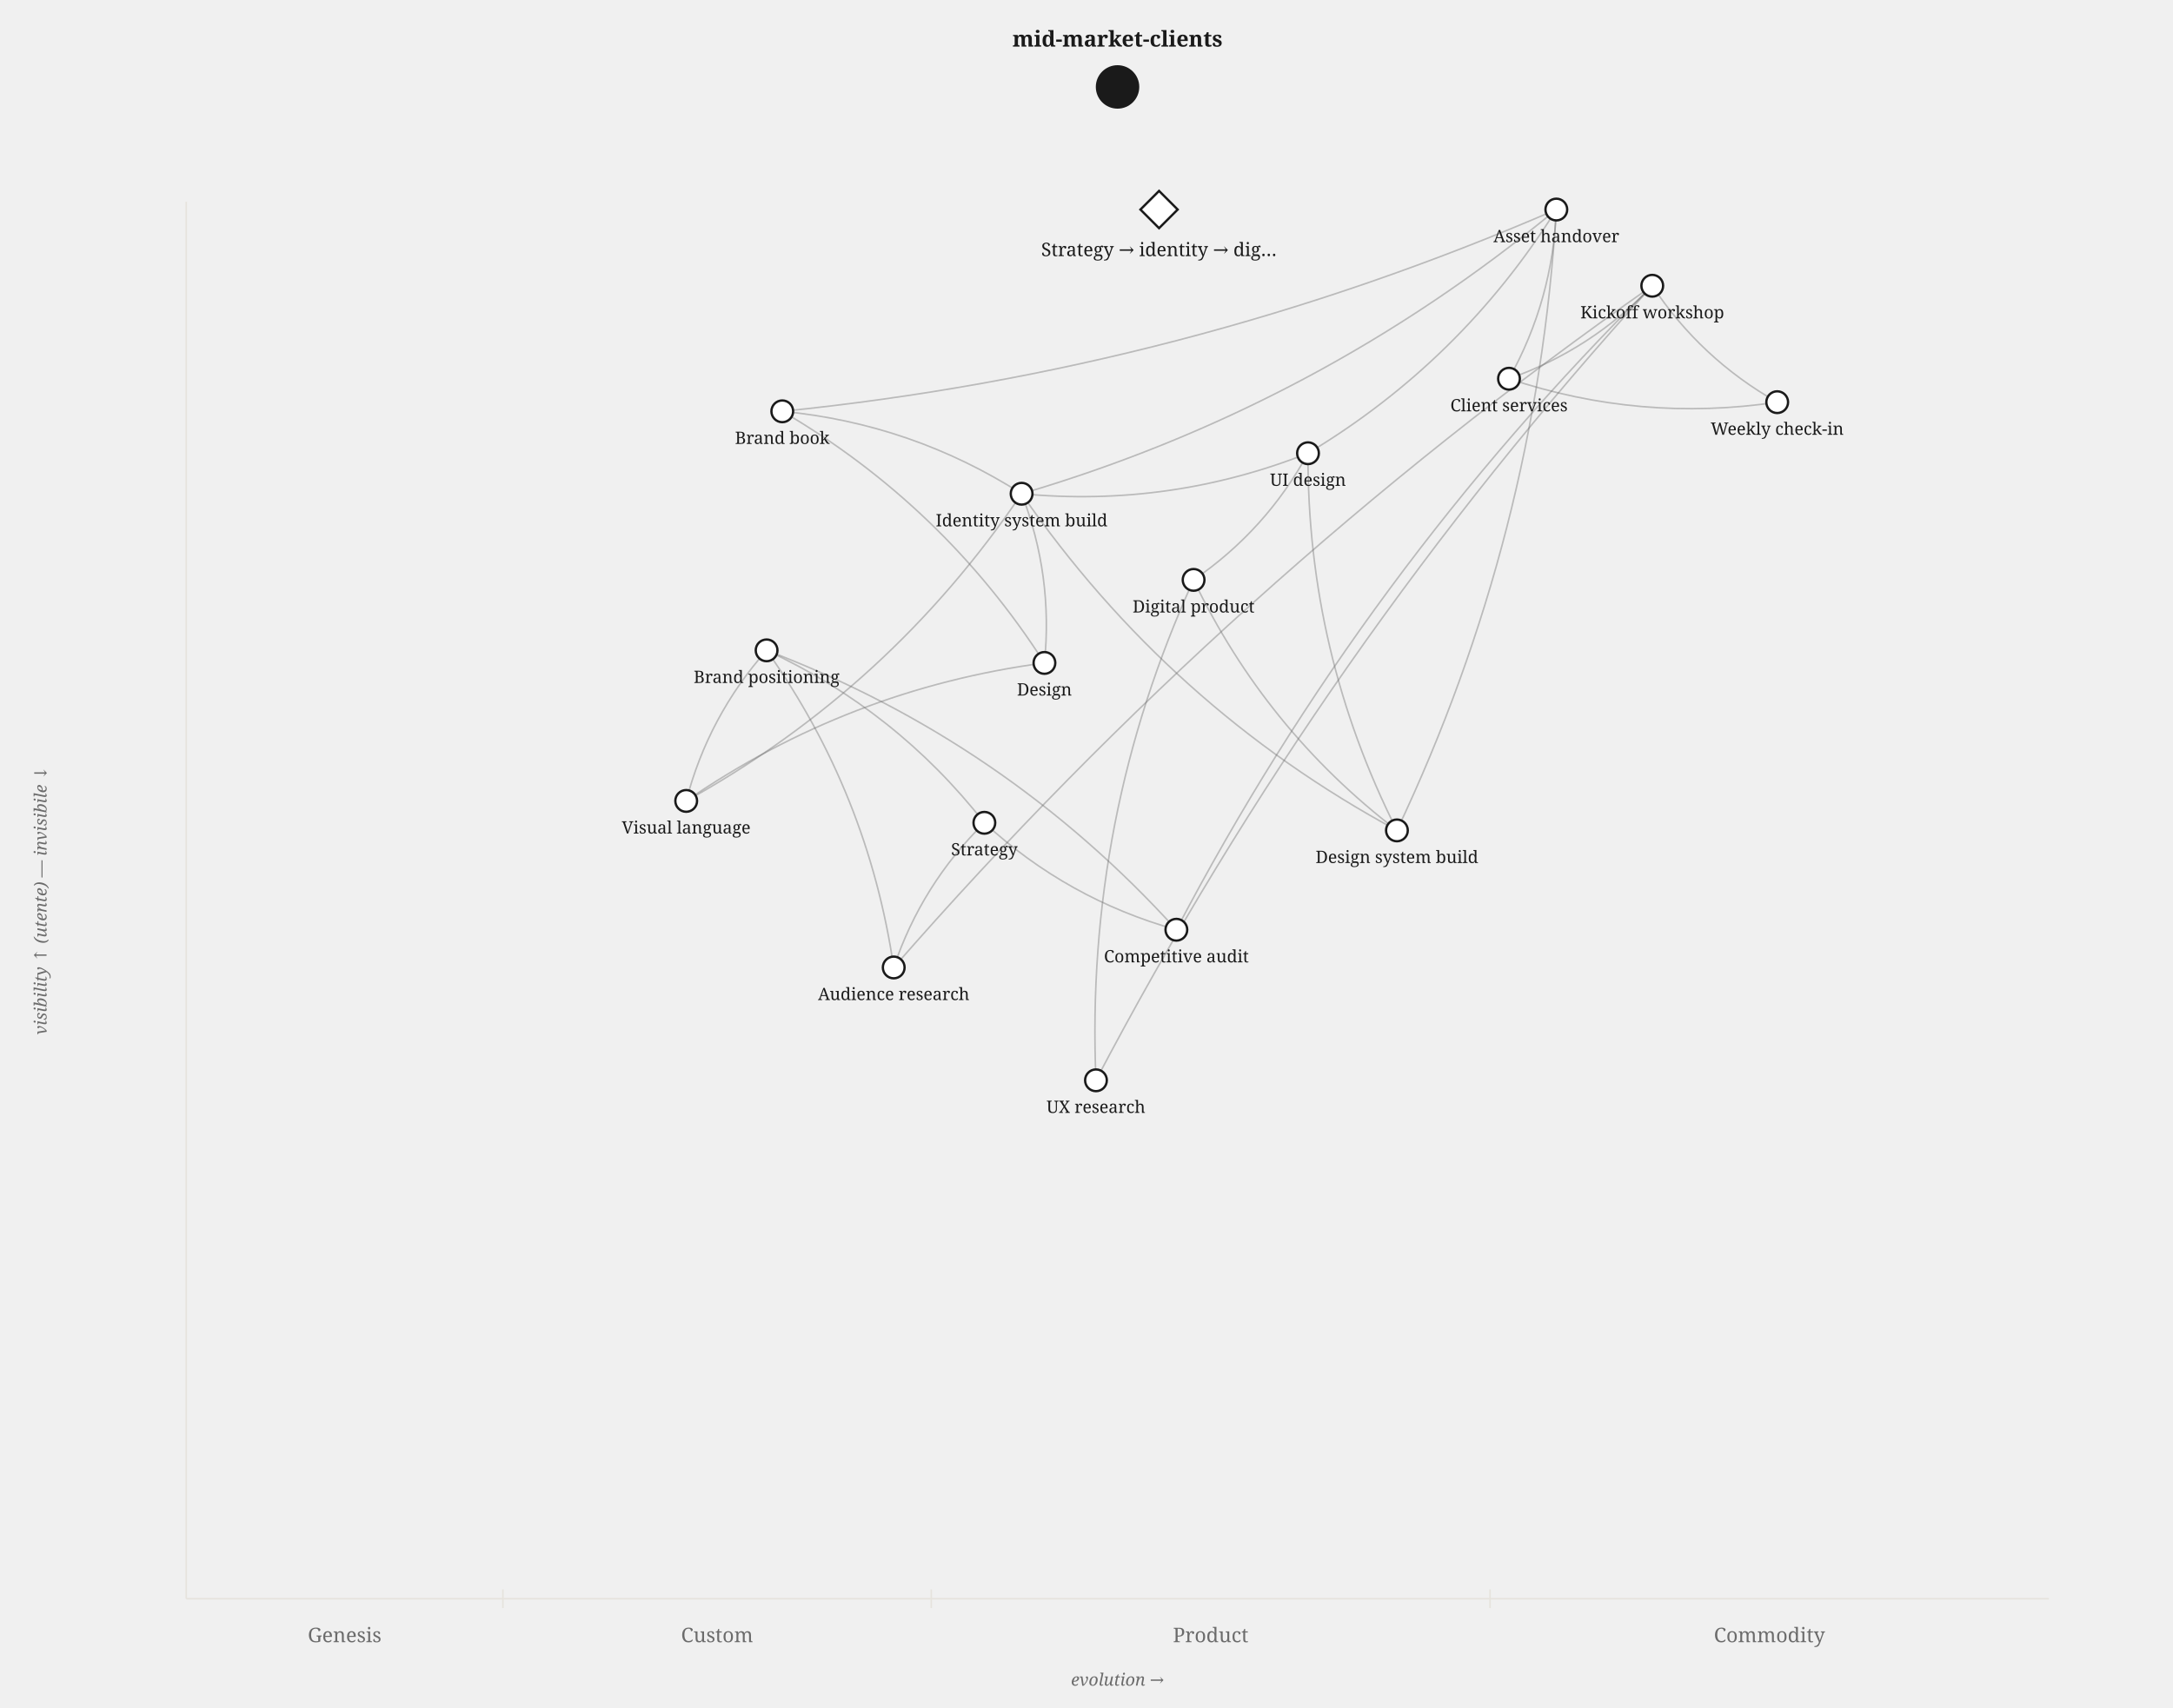
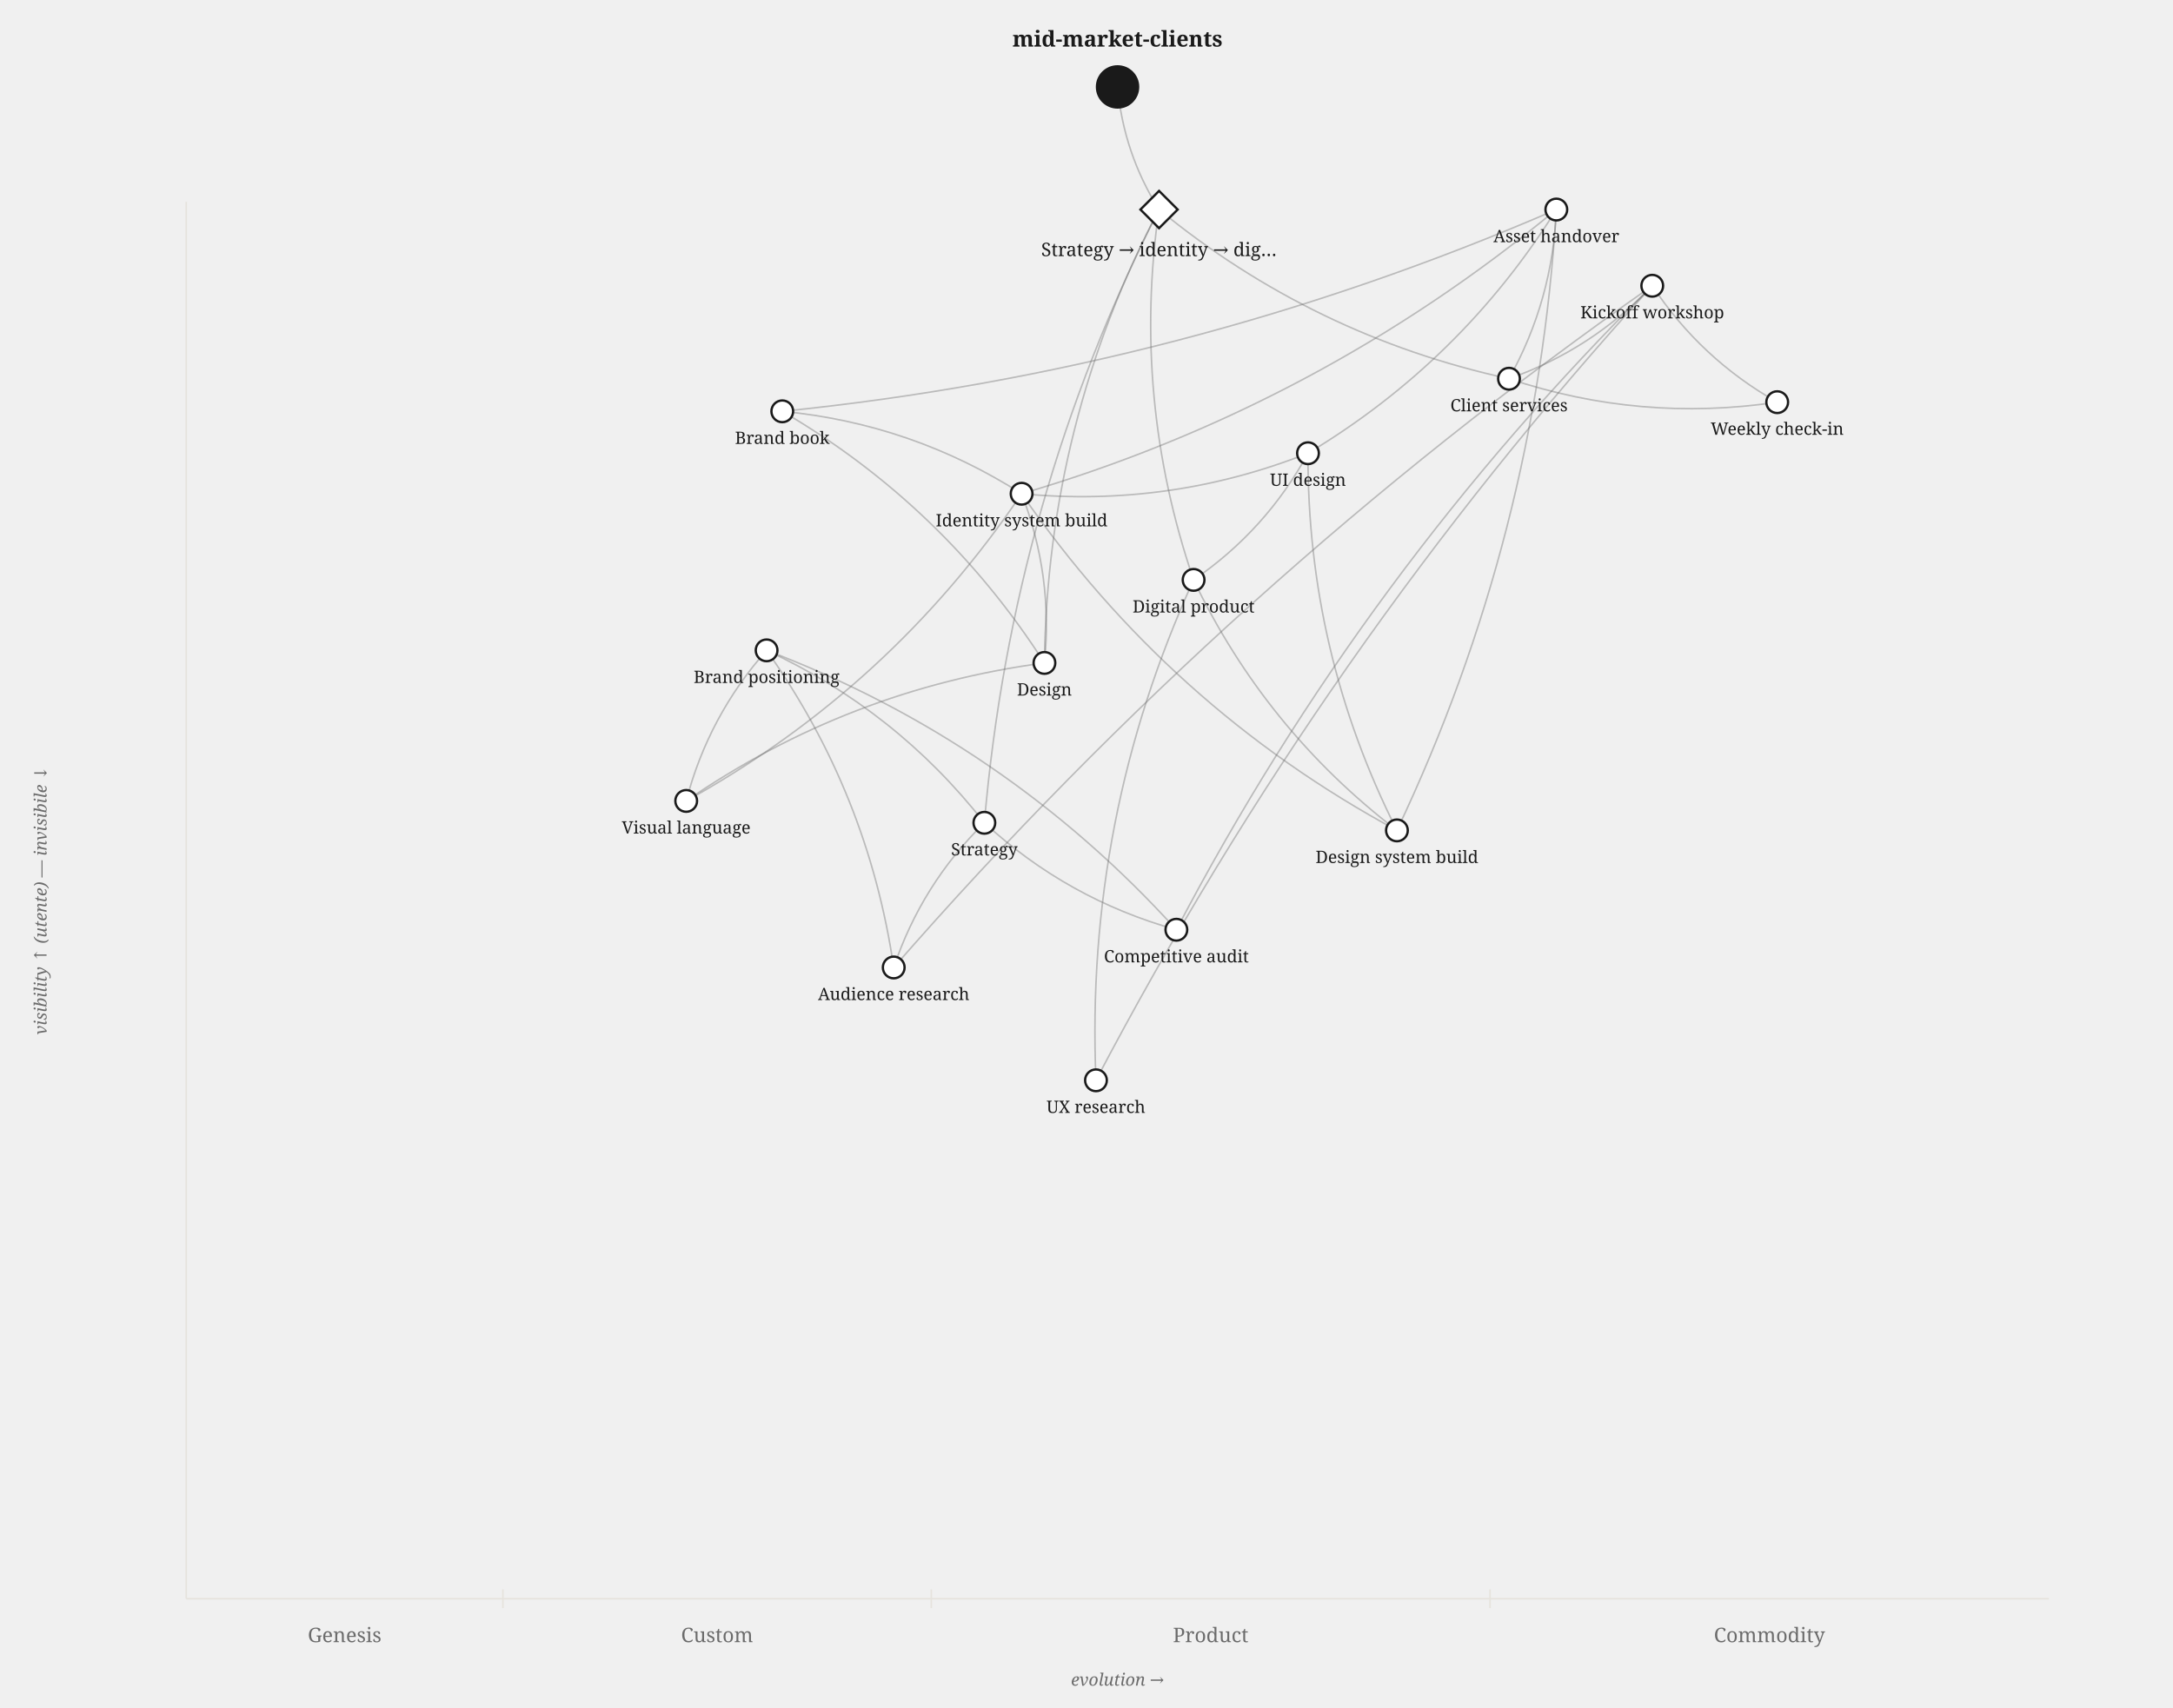
<svg xmlns="http://www.w3.org/2000/svg" viewBox="0 0 1400 1100" width="100%" style="font-family: ui-serif, Georgia, serif; background: #faf9f6;">
  <line x1="120" y1="130" x2="120" y2="1030" stroke="#e6e3dd" stroke-width="1" />
  <line x1="120" y1="1030" x2="1320" y2="1030" stroke="#e6e3dd" stroke-width="1" />
  <line x1="324.0" y1="1024.0" x2="324.0" y2="1036.0" stroke="#e6e3dd" stroke-width="1" />
  <line x1="600.0" y1="1024.0" x2="600.0" y2="1036.0" stroke="#e6e3dd" stroke-width="1" />
  <line x1="960.0" y1="1024.0" x2="960.0" y2="1036.0" stroke="#e6e3dd" stroke-width="1" />
  <text x="222.0" y="1058" text-anchor="middle" font-size="13" fill="#6b6b6b">Genesis</text>
  <text x="462.0" y="1058" text-anchor="middle" font-size="13" fill="#6b6b6b">Custom</text>
  <text x="780.0" y="1058" text-anchor="middle" font-size="13" fill="#6b6b6b">Product</text>
  <text x="1140.0" y="1058" text-anchor="middle" font-size="13" fill="#6b6b6b">Commodity</text>
  <text x="720.0" y="1086" text-anchor="middle" font-size="11" fill="#6b6b6b" font-style="italic">evolution →</text>
  <text x="30" y="580.0" text-anchor="middle" transform="rotate(-90 30 580.0)" font-size="11" fill="#6b6b6b" font-style="italic">visibility ↑ (utente) — invisibile ↓</text>
  <defs>
    <marker id="arrow-accent" viewBox="0 0 10 10" refX="9" refY="5" markerWidth="6" markerHeight="6" orient="auto-start-reverse">
      <path d="M0,0 L10,5 L0,10 z" fill="#c47558" />
    </marker>
  </defs>
  <path d="M634.2,530.1 Q593.8,569.7 575.8,623.3" stroke="#6b6b6b" stroke-opacity="0.4" stroke-width="1" fill="none" />
  <path d="M634.2,530.1 Q577.4,457.7 493.9,419.0" stroke="#6b6b6b" stroke-opacity="0.4" stroke-width="1" fill="none" />
  <path d="M634.2,530.1 Q687.8,579.4 757.9,599.0" stroke="#6b6b6b" stroke-opacity="0.4" stroke-width="1" fill="none" />
  <path d="M672.9,427.1 Q607.9,325.8 504.0,265.0" stroke="#6b6b6b" stroke-opacity="0.4" stroke-width="1" fill="none" />
  <path d="M672.9,427.1 Q678.6,370.9 658.2,318.1" stroke="#6b6b6b" stroke-opacity="0.4" stroke-width="1" fill="none" />
  <path d="M672.9,427.1 Q546.8,443.9 442.1,516.0" stroke="#6b6b6b" stroke-opacity="0.4" stroke-width="1" fill="none" />
  <path d="M769.0,373.6 Q815.1,470.0 900.0,535.0" stroke="#6b6b6b" stroke-opacity="0.4" stroke-width="1" fill="none" />
  <path d="M769.0,373.6 Q815.7,341.6 842.7,292.0" stroke="#6b6b6b" stroke-opacity="0.4" stroke-width="1" fill="none" />
  <path d="M769.0,373.6 Q698.9,527.3 706.1,696.0" stroke="#6b6b6b" stroke-opacity="0.4" stroke-width="1" fill="none" />
  <path d="M972.2,244.0 Q1000.5,193.2 1002.7,135.0" stroke="#6b6b6b" stroke-opacity="0.4" stroke-width="1" fill="none" />
  <path d="M972.2,244.0 Q1025.5,225.2 1064.5,184.1" stroke="#6b6b6b" stroke-opacity="0.4" stroke-width="1" fill="none" />
  <path d="M972.2,244.0 Q1056.8,272.3 1145.0,259.1" stroke="#6b6b6b" stroke-opacity="0.4" stroke-width="1" fill="none" />
  <path d="M575.8,623.3 Q559.4,511.3 493.9,419.0" stroke="#6b6b6b" stroke-opacity="0.4" stroke-width="1" fill="none" />
  <path d="M493.9,419.0 Q456.4,461.3 442.1,516.0" stroke="#6b6b6b" stroke-opacity="0.4" stroke-width="1" fill="none" />
  <path d="M757.9,599.0 Q647.5,477.3 493.9,419.0" stroke="#6b6b6b" stroke-opacity="0.4" stroke-width="1" fill="none" />
  <path d="M504.0,265.0 Q763.4,238.7 1002.7,135.0" stroke="#6b6b6b" stroke-opacity="0.4" stroke-width="1" fill="none" />
  <path d="M658.2,318.1 Q587.5,273.0 504.0,265.0" stroke="#6b6b6b" stroke-opacity="0.4" stroke-width="1" fill="none" />
  <path d="M658.2,318.1 Q753.1,455.6 900.0,535.0" stroke="#6b6b6b" stroke-opacity="0.4" stroke-width="1" fill="none" />
  <path d="M658.2,318.1 Q753.6,327.2 842.7,292.0" stroke="#6b6b6b" stroke-opacity="0.4" stroke-width="1" fill="none" />
  <path d="M658.2,318.1 Q849.2,261.9 1002.7,135.0" stroke="#6b6b6b" stroke-opacity="0.4" stroke-width="1" fill="none" />
  <path d="M442.1,516.0 Q573.9,443.0 658.2,318.1" stroke="#6b6b6b" stroke-opacity="0.4" stroke-width="1" fill="none" />
  <path d="M900.0,535.0 Q990.1,344.9 1002.7,135.0" stroke="#6b6b6b" stroke-opacity="0.4" stroke-width="1" fill="none" />
  <path d="M842.7,292.0 Q842.2,420.4 900.0,535.0" stroke="#6b6b6b" stroke-opacity="0.4" stroke-width="1" fill="none" />
  <path d="M842.7,292.0 Q941.5,232.7 1002.7,135.0" stroke="#6b6b6b" stroke-opacity="0.4" stroke-width="1" fill="none" />
  <path d="M1064.5,184.1 Q793.4,374.0 575.8,623.3" stroke="#6b6b6b" stroke-opacity="0.4" stroke-width="1" fill="none" />
  <path d="M1064.5,184.1 Q879.0,367.8 757.9,599.0" stroke="#6b6b6b" stroke-opacity="0.4" stroke-width="1" fill="none" />
  <path d="M1064.5,184.1 Q852.5,417.1 706.1,696.0" stroke="#6b6b6b" stroke-opacity="0.4" stroke-width="1" fill="none" />
  <path d="M1064.5,184.1 Q1095.8,231.3 1145.0,259.1" stroke="#6b6b6b" stroke-opacity="0.4" stroke-width="1" fill="none" />
+   <path d="M720.0,56.0 Q723.9,98.7 746.7,135.0" stroke="#6b6b6b" stroke-opacity="0.4" stroke-width="1" fill="none" />
+   <path d="M746.7,135.0 Q652.0,321.6 634.2,530.1" stroke="#6b6b6b" stroke-opacity="0.4" stroke-width="1" fill="none" />
+   <path d="M746.7,135.0 Q674.8,272.2 672.9,427.1" stroke="#6b6b6b" stroke-opacity="0.4" stroke-width="1" fill="none" />
+   <path d="M746.7,135.0 Q729.2,257.0 769.0,373.6" stroke="#6b6b6b" stroke-opacity="0.4" stroke-width="1" fill="none" />
+   <path d="M746.7,135.0 Q846.4,216.6 972.2,244.0" stroke="#6b6b6b" stroke-opacity="0.4" stroke-width="1" fill="none" />
  <g class="node node-user" data-node-id="__user_0__">
    <circle cx="720.0" cy="56.0" r="14" fill="#1a1a1a" />
    <text x="720.0" y="30.0" text-anchor="middle" font-size="14" fill="#1a1a1a" font-weight="600">mid-market-clients</text>
  </g>
  <g class="node node-anchor" data-node-id="a1" style="cursor:pointer">
    <polygon points="746.745,123 758.745,135 746.745,147 734.745,135" fill="#ffffff" stroke="#1a1a1a" stroke-width="1.5" />
    <text x="746.7" y="165.0" text-anchor="middle" font-size="12" fill="#1a1a1a" font-weight="500">Strategy → identity → dig…</text>
  </g>
  <g class="node node-component" data-node-id="c1" style="cursor:pointer">
    <circle cx="634.2" cy="530.1" r="7" fill="#ffffff" stroke="#1a1a1a" stroke-width="1.5" />
    <text x="634.2" y="551.1" text-anchor="middle" font-size="11" fill="#1a1a1a">
      <tspan x="634.2" dy="0">Strategy</tspan>
    </text>
  </g>
  <g class="node node-component" data-node-id="c2" style="cursor:pointer">
    <circle cx="672.9" cy="427.1" r="7" fill="#ffffff" stroke="#1a1a1a" stroke-width="1.5" />
    <text x="672.9" y="448.1" text-anchor="middle" font-size="11" fill="#1a1a1a">
      <tspan x="672.9" dy="0">Design</tspan>
    </text>
  </g>
  <g class="node node-component" data-node-id="c3" style="cursor:pointer">
    <circle cx="769.0" cy="373.6" r="7" fill="#ffffff" stroke="#1a1a1a" stroke-width="1.5" />
    <text x="769.0" y="394.6" text-anchor="middle" font-size="11" fill="#1a1a1a">
      <tspan x="769.0" dy="0">Digital product</tspan>
    </text>
  </g>
  <g class="node node-component" data-node-id="c4" style="cursor:pointer">
    <circle cx="972.2" cy="244.0" r="7" fill="#ffffff" stroke="#1a1a1a" stroke-width="1.5" />
    <text x="972.2" y="265.0" text-anchor="middle" font-size="11" fill="#1a1a1a">
      <tspan x="972.2" dy="0">Client services</tspan>
    </text>
  </g>
  <g class="node node-component" data-node-id="c5" style="cursor:pointer">
    <circle cx="575.8" cy="623.3" r="7" fill="#ffffff" stroke="#1a1a1a" stroke-width="1.5" />
    <text x="575.8" y="644.3" text-anchor="middle" font-size="11" fill="#1a1a1a">
      <tspan x="575.8" dy="0">Audience research</tspan>
    </text>
  </g>
  <g class="node node-component" data-node-id="c6" style="cursor:pointer">
    <circle cx="493.9" cy="419.0" r="7" fill="#ffffff" stroke="#1a1a1a" stroke-width="1.5" />
    <text x="493.9" y="440.0" text-anchor="middle" font-size="11" fill="#1a1a1a">
      <tspan x="493.9" dy="0">Brand positioning</tspan>
    </text>
  </g>
  <g class="node node-component" data-node-id="c7" style="cursor:pointer">
    <circle cx="757.9" cy="599.0" r="7" fill="#ffffff" stroke="#1a1a1a" stroke-width="1.5" />
    <text x="757.9" y="620.0" text-anchor="middle" font-size="11" fill="#1a1a1a">
      <tspan x="757.9" dy="0">Competitive audit</tspan>
    </text>
  </g>
  <g class="node node-component" data-node-id="c8" style="cursor:pointer">
    <circle cx="504.0" cy="265.0" r="7" fill="#ffffff" stroke="#1a1a1a" stroke-width="1.5" />
    <text x="504.0" y="286.0" text-anchor="middle" font-size="11" fill="#1a1a1a">
      <tspan x="504.0" dy="0">Brand book</tspan>
    </text>
  </g>
  <g class="node node-component" data-node-id="c9" style="cursor:pointer">
    <circle cx="658.2" cy="318.1" r="7" fill="#ffffff" stroke="#1a1a1a" stroke-width="1.5" />
    <text x="658.2" y="339.1" text-anchor="middle" font-size="11" fill="#1a1a1a">
      <tspan x="658.2" dy="0">Identity system build</tspan>
    </text>
  </g>
  <g class="node node-component" data-node-id="c10" style="cursor:pointer">
    <circle cx="442.1" cy="516.0" r="7" fill="#ffffff" stroke="#1a1a1a" stroke-width="1.5" />
    <text x="442.1" y="537.0" text-anchor="middle" font-size="11" fill="#1a1a1a">
      <tspan x="442.1" dy="0">Visual language</tspan>
    </text>
  </g>
  <g class="node node-component" data-node-id="c11" style="cursor:pointer">
    <circle cx="900.0" cy="535.0" r="7" fill="#ffffff" stroke="#1a1a1a" stroke-width="1.5" />
    <text x="900.0" y="556.0" text-anchor="middle" font-size="11" fill="#1a1a1a">
      <tspan x="900.0" dy="0">Design system build</tspan>
    </text>
  </g>
  <g class="node node-component" data-node-id="c12" style="cursor:pointer">
    <circle cx="842.7" cy="292.0" r="7" fill="#ffffff" stroke="#1a1a1a" stroke-width="1.5" />
    <text x="842.7" y="313.0" text-anchor="middle" font-size="11" fill="#1a1a1a">
      <tspan x="842.7" dy="0">UI design</tspan>
    </text>
  </g>
  <g class="node node-component" data-node-id="c13" style="cursor:pointer">
    <circle cx="706.1" cy="696.0" r="7" fill="#ffffff" stroke="#1a1a1a" stroke-width="1.5" />
    <text x="706.1" y="717.0" text-anchor="middle" font-size="11" fill="#1a1a1a">
      <tspan x="706.1" dy="0">UX research</tspan>
    </text>
  </g>
  <g class="node node-component" data-node-id="c14" style="cursor:pointer">
    <circle cx="1002.7" cy="135.0" r="7" fill="#ffffff" stroke="#1a1a1a" stroke-width="1.5" />
    <text x="1002.7" y="156.0" text-anchor="middle" font-size="11" fill="#1a1a1a">
      <tspan x="1002.7" dy="0">Asset handover</tspan>
    </text>
  </g>
  <g class="node node-component" data-node-id="c15" style="cursor:pointer">
    <circle cx="1064.5" cy="184.1" r="7" fill="#ffffff" stroke="#1a1a1a" stroke-width="1.5" />
    <text x="1064.5" y="205.1" text-anchor="middle" font-size="11" fill="#1a1a1a">
      <tspan x="1064.5" dy="0">Kickoff workshop</tspan>
    </text>
  </g>
  <g class="node node-component" data-node-id="c16" style="cursor:pointer">
    <circle cx="1145.0" cy="259.1" r="7" fill="#ffffff" stroke="#1a1a1a" stroke-width="1.5" />
    <text x="1145.0" y="280.1" text-anchor="middle" font-size="11" fill="#1a1a1a">
      <tspan x="1145.0" dy="0">Weekly check-in</tspan>
    </text>
  </g>
</svg>
